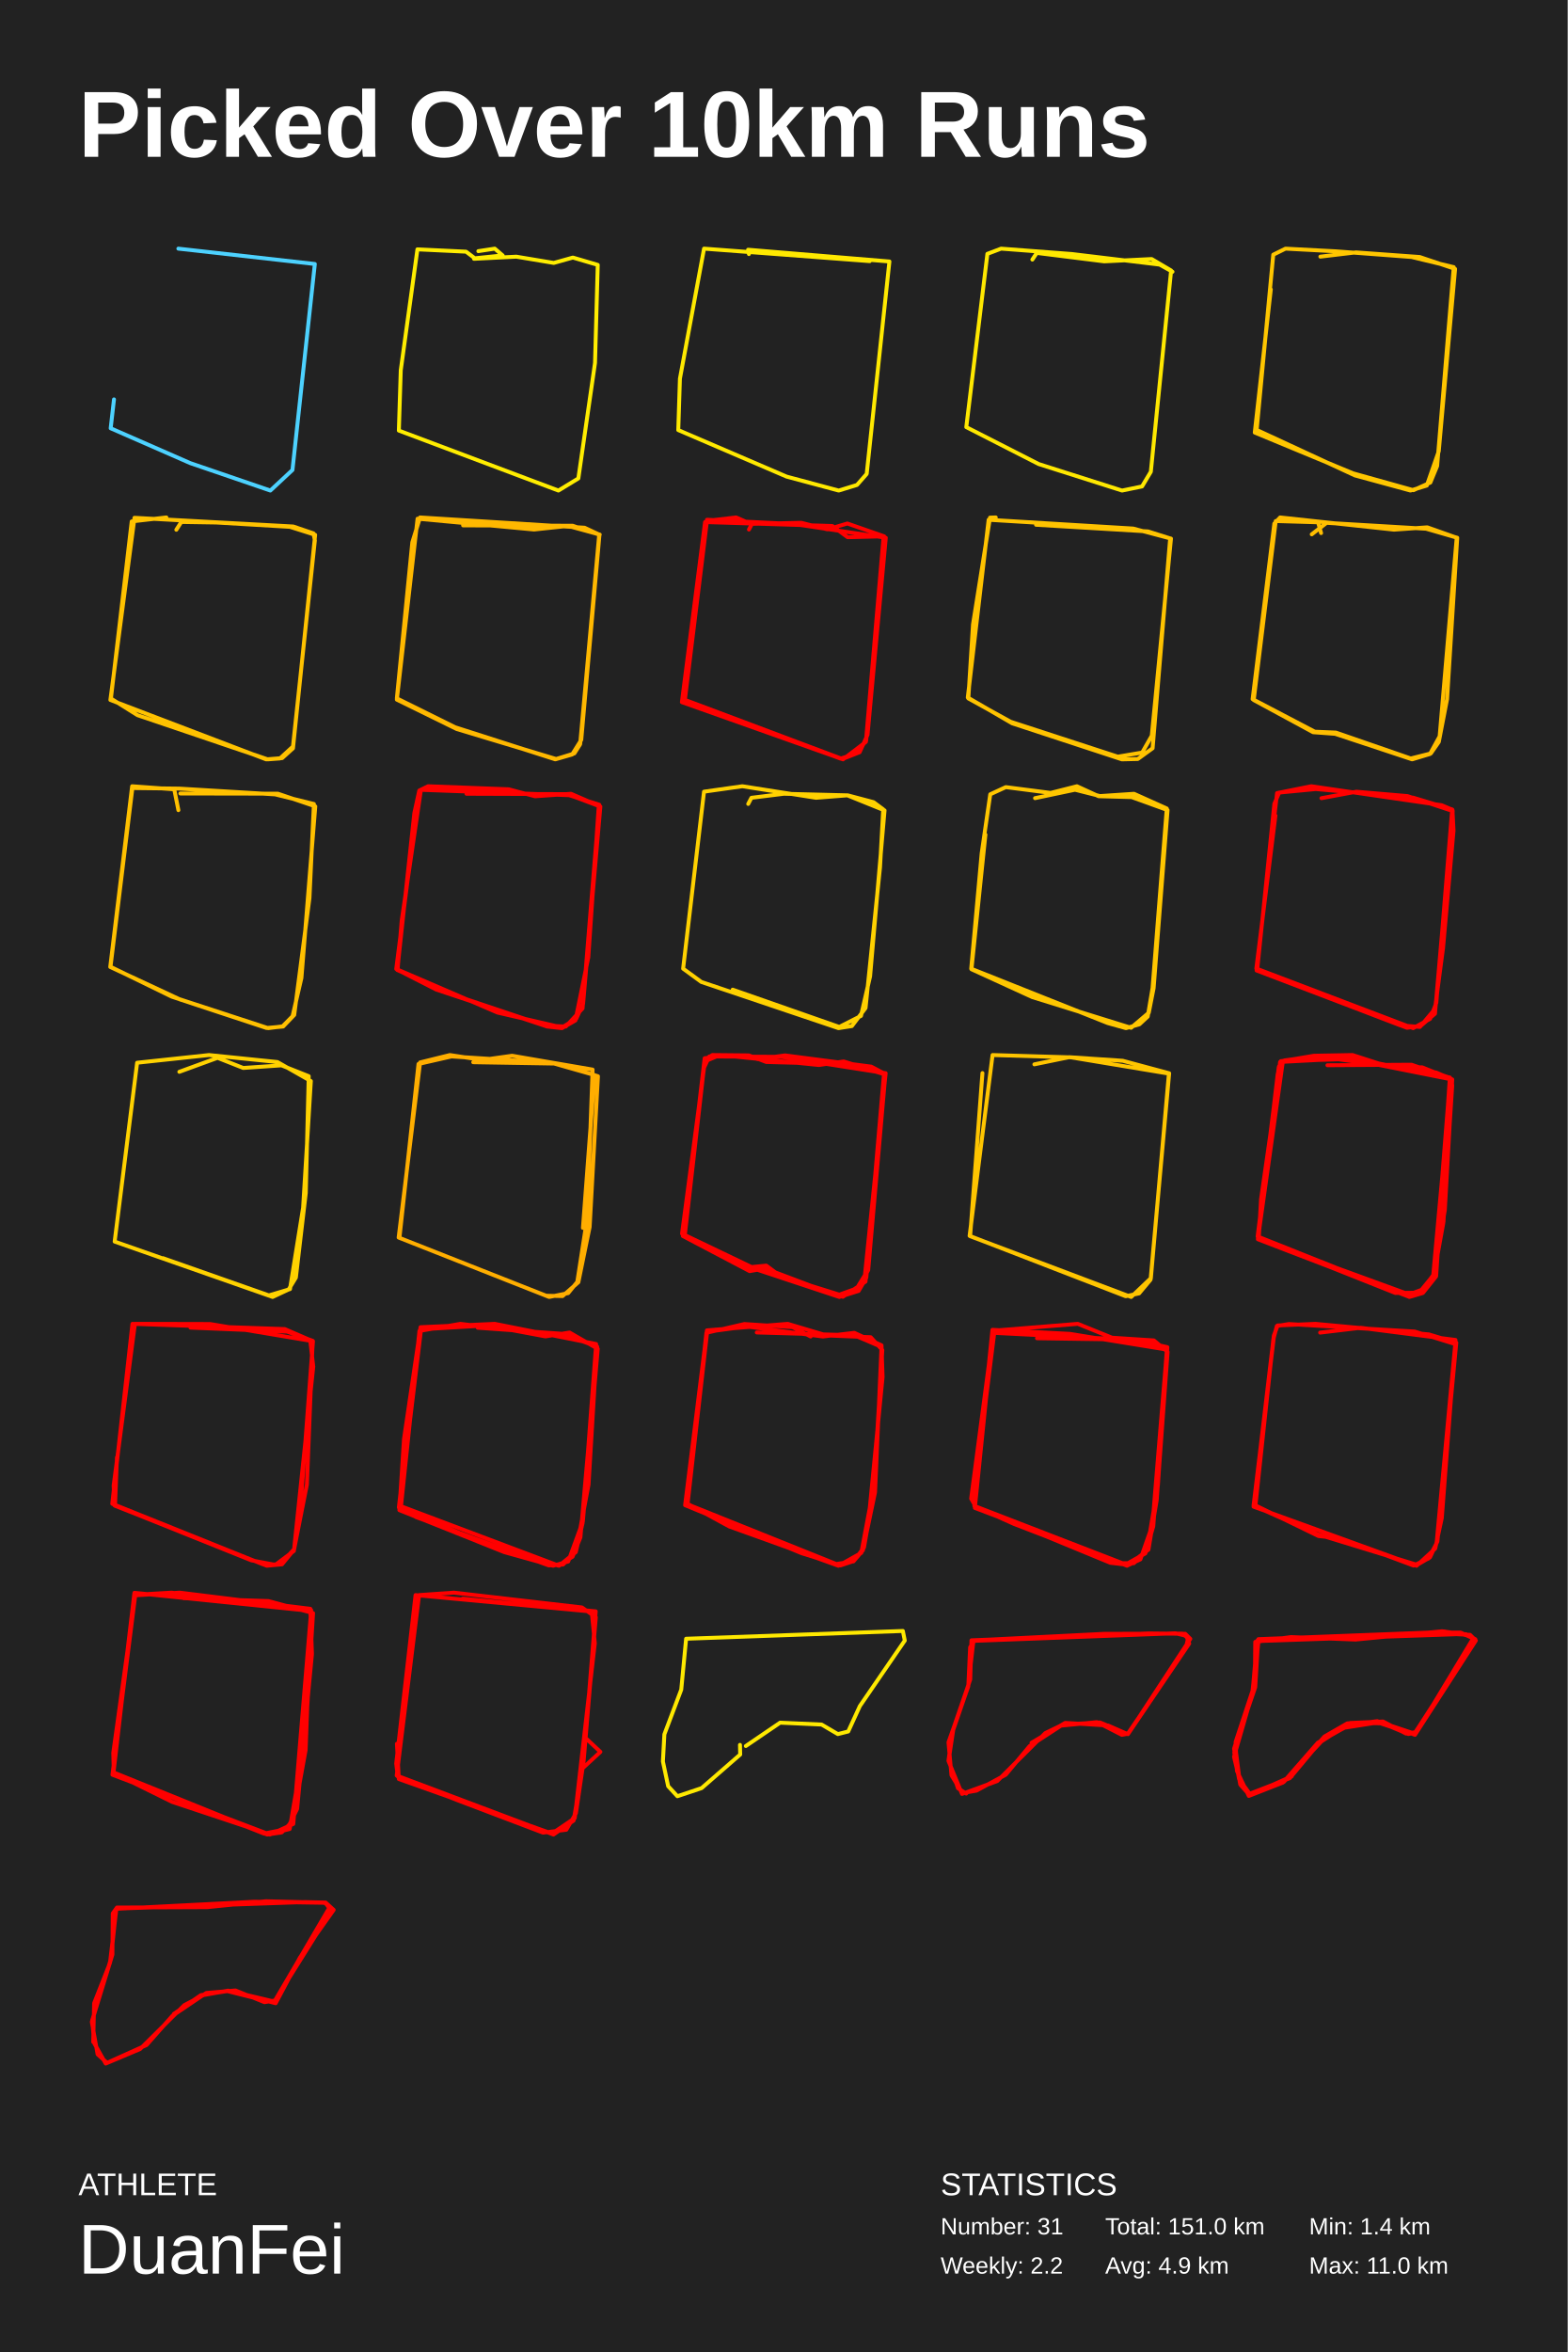
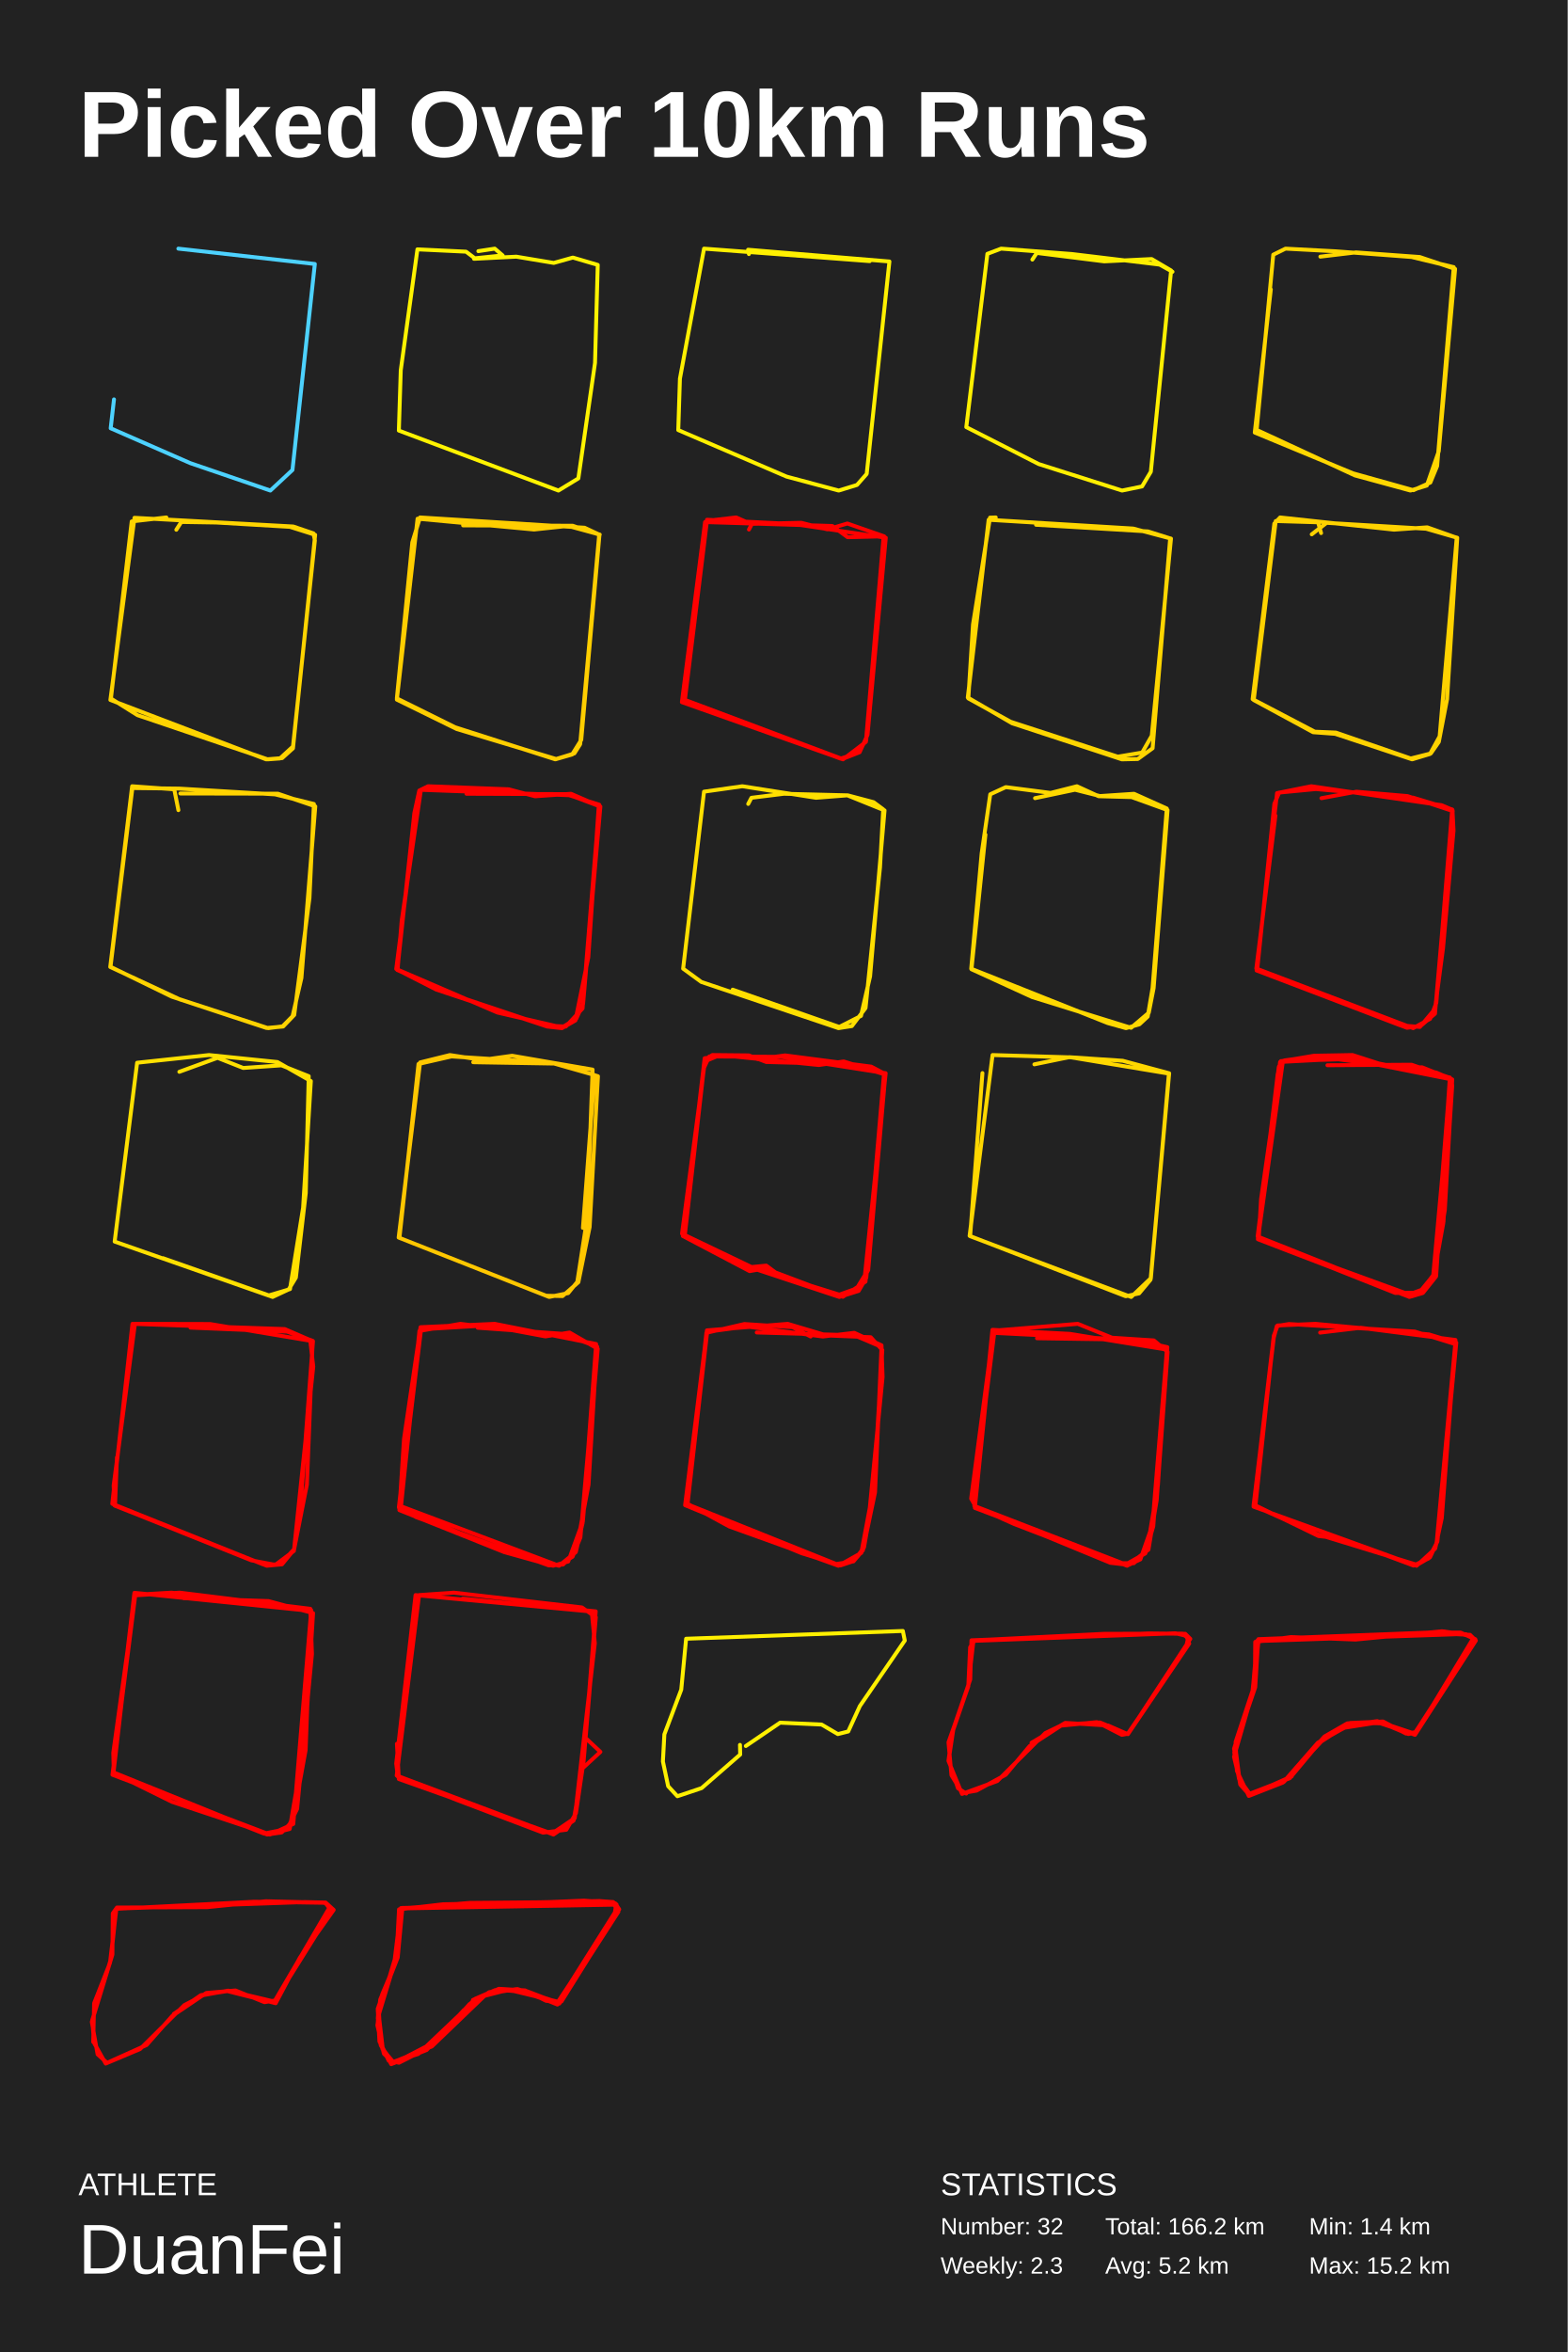
<svg xmlns="http://www.w3.org/2000/svg" baseProfile="full" height="300mm" version="1.1" viewBox="0,0,200,300" width="200mm">
  <defs />
  <rect fill="#222222" height="300" width="200" x="0" y="0" />
  <text fill="#FFFFFF" style="font-size:12px; font-family:Arial; font-weight:bold;" x="10" y="20">Picked Over 10km Runs</text>
  <text fill="#FFFFFF" style="font-size:4px; font-family:Arial" x="10" y="280">ATHLETE</text>
  <text fill="#FFFFFF" style="font-size:9px; font-family:Arial" x="10" y="290">DuanFei</text>
  <text fill="#FFFFFF" style="font-size:4px; font-family:Arial" x="120" y="280">STATISTICS</text>
-   <text fill="#FFFFFF" style="font-size:3px; font-family:Arial" x="120" y="285">Number: 31</text>
-   <text fill="#FFFFFF" style="font-size:3px; font-family:Arial" x="120" y="290">Weekly: 2.2</text>
-   <text fill="#FFFFFF" style="font-size:3px; font-family:Arial" x="141" y="285">Total: 151.0 km</text>
-   <text fill="#FFFFFF" style="font-size:3px; font-family:Arial" x="141" y="290">Avg: 4.9 km</text>
+   <text fill="#FFFFFF" style="font-size:3px; font-family:Arial" x="120" y="285">Number: 32</text>
+   <text fill="#FFFFFF" style="font-size:3px; font-family:Arial" x="120" y="290">Weekly: 2.3</text>
+   <text fill="#FFFFFF" style="font-size:3px; font-family:Arial" x="141" y="285">Total: 166.2 km</text>
+   <text fill="#FFFFFF" style="font-size:3px; font-family:Arial" x="141" y="290">Avg: 5.2 km</text>
  <text fill="#FFFFFF" style="font-size:3px; font-family:Arial" x="167" y="285">Min: 1.4 km</text>
-   <text fill="#FFFFFF" style="font-size:3px; font-family:Arial" x="167" y="290">Max: 11.0 km</text>
+   <text fill="#FFFFFF" style="font-size:3px; font-family:Arial" x="167" y="290">Max: 15.2 km</text>
  <polyline fill="none" points="22.755,31.714 40.166,33.672 37.311,59.946 34.492,62.571 24.27,59.071 14.12,54.627 14.543,50.943" stroke="#4dd2ff" stroke-linecap="round" stroke-linejoin="round" stroke-width="0.5" />
-   <polyline fill="none" points="60.469,33.012 65.872,32.739 70.647,33.536 73.087,32.853 76.259,33.787 75.91,46.289 73.784,61.023 71.24,62.571 50.884,54.92 51.128,47.223 53.254,31.805 59.459,32.101 60.574,32.944 64.129,32.58 63.118,31.714 61.027,32.033" stroke="#ffed00" stroke-linecap="round" stroke-linejoin="round" stroke-width="0.5" />
-   <polyline fill="none" points="95.546,32.407 95.44,31.853 113.469,33.354 110.57,60.447 109.333,61.855 106.999,62.571 100.354,60.793 86.531,54.857 86.743,48.298 89.819,31.714 110.959,33.308" stroke="#ffe900" stroke-linecap="round" stroke-linejoin="round" stroke-width="0.5" />
-   <polyline fill="none" points="131.706,33.109 132.265,32.263 140.872,33.337 146.924,33.04 149.408,34.503 146.819,60.172 145.699,62.046 143.146,62.571 132.51,59.189 123.275,54.48 125.968,32.377 127.718,31.714 136.743,32.4 147.938,33.749 149.583,34.663" stroke="#ffe800" stroke-linecap="round" stroke-linejoin="round" stroke-width="0.5" />
-   <polyline fill="none" points="168.447,32.735 172.996,32.191 181.122,32.781 185.637,34.301 183.553,57.557 182.025,61.936 179.941,62.571 172.857,60.643 160.321,54.835 162.439,32.486 164.002,31.714 170.426,32.055 180.08,32.781 185.463,34.074 183.345,59.44 182.477,61.55 180.323,62.526 172.614,60.371 160.078,55.175 162.127,36.91" stroke="#ffc600" stroke-linecap="round" stroke-linejoin="round" stroke-width="0.5" />
-   <polyline fill="none" points="22.494,67.571 23.131,66.577 27.585,66.647 36.988,67.201 40.205,68.217 37.377,95.448 35.998,96.695 33.948,96.857 14.081,89.282 17.156,66.046 37.412,67.155 39.993,68.033 40.17,68.933 37.377,95.217 35.715,96.742 34.16,96.857 17.545,91.222 14.151,89.097 16.803,66.508 21.222,66" stroke="#ffc200" stroke-linecap="round" stroke-linejoin="round" stroke-width="0.5" />
-   <polyline fill="none" points="59.081,67.013 73.063,67.059 76.479,68.209 74.155,94.372 72.993,96.236 70.844,96.857 58.06,92.761 50.628,89.08 52.601,69.176 53.587,66 74.577,67.312 76.444,68.186 74.014,94.924 73.274,96.098 70.95,96.811 58.271,92.991 50.628,89.241 53.27,66.161 68.132,67.542 72.464,67.082 76.514,68.186" stroke="#ffb800" stroke-linecap="round" stroke-linejoin="round" stroke-width="0.5" />
+   <polyline fill="none" points="60.469,33.012 65.872,32.739 70.647,33.536 73.087,32.853 76.259,33.787 75.91,46.289 73.784,61.023 71.24,62.571 50.884,54.92 51.128,47.223 53.254,31.805 59.459,32.101 60.574,32.944 64.129,32.58 63.118,31.714 61.027,32.033" stroke="#fff300" stroke-linecap="round" stroke-linejoin="round" stroke-width="0.5" />
+   <polyline fill="none" points="95.546,32.407 95.44,31.853 113.469,33.354 110.57,60.447 109.333,61.855 106.999,62.571 100.354,60.793 86.531,54.857 86.743,48.298 89.819,31.714 110.959,33.308" stroke="#fff000" stroke-linecap="round" stroke-linejoin="round" stroke-width="0.5" />
+   <polyline fill="none" points="131.706,33.109 132.265,32.263 140.872,33.337 146.924,33.04 149.408,34.503 146.819,60.172 145.699,62.046 143.146,62.571 132.51,59.189 123.275,54.48 125.968,32.377 127.718,31.714 136.743,32.4 147.938,33.749 149.583,34.663" stroke="#ffef00" stroke-linecap="round" stroke-linejoin="round" stroke-width="0.5" />
+   <polyline fill="none" points="168.447,32.735 172.996,32.191 181.122,32.781 185.637,34.301 183.553,57.557 182.025,61.936 179.941,62.571 172.857,60.643 160.321,54.835 162.439,32.486 164.002,31.714 170.426,32.055 180.08,32.781 185.463,34.074 183.345,59.44 182.477,61.55 180.323,62.526 172.614,60.371 160.078,55.175 162.127,36.91" stroke="#ffd700" stroke-linecap="round" stroke-linejoin="round" stroke-width="0.5" />
+   <polyline fill="none" points="22.494,67.571 23.131,66.577 27.585,66.647 36.988,67.201 40.205,68.217 37.377,95.448 35.998,96.695 33.948,96.857 14.081,89.282 17.156,66.046 37.412,67.155 39.993,68.033 40.17,68.933 37.377,95.217 35.715,96.742 34.16,96.857 17.545,91.222 14.151,89.097 16.803,66.508 21.222,66" stroke="#ffd400" stroke-linecap="round" stroke-linejoin="round" stroke-width="0.5" />
+   <polyline fill="none" points="59.081,67.013 73.063,67.059 76.479,68.209 74.155,94.372 72.993,96.236 70.844,96.857 58.06,92.761 50.628,89.08 52.601,69.176 53.587,66 74.577,67.312 76.444,68.186 74.014,94.924 73.274,96.098 70.95,96.811 58.271,92.991 50.628,89.241 53.27,66.161 68.132,67.542 72.464,67.082 76.514,68.186" stroke="#ffce00" stroke-linecap="round" stroke-linejoin="round" stroke-width="0.5" />
  <polyline fill="none" points="95.548,67.545 95.931,66.818 102.226,66.682 105.564,67.522 108.103,66.773 112.729,68.386 110.468,94.63 107.547,96.857 86.993,89.563 89.949,66.591 106.19,67.091 108.138,68.522 112.798,68.409 110.503,94.471 109.286,96.085 107.234,96.766 87.236,89.268 90.193,66.295 101.287,66.841 113.007,68.59 110.677,93.722 109.668,95.948 107.477,96.812 87.376,89.268 90.193,66.432 93.914,66 95.514,66.704" stroke="red" stroke-linecap="round" stroke-linejoin="round" stroke-width="0.5" />
-   <polyline fill="none" points="132.178,66.937 146.452,67.783 149.285,68.674 147.046,95.44 145.157,96.811 143.128,96.857 129.134,92.263 123.467,88.972 126.126,66.297 144.562,67.417 149.39,68.697 146.941,93.84 145.717,95.989 142.603,96.514 128.924,92.057 123.537,89.086 124.132,79.646 126.301,66.023 127.035,66.0" stroke="#ffc300" stroke-linecap="round" stroke-linejoin="round" stroke-width="0.5" />
-   <polyline fill="none" points="167.348,68.155 169.243,66.688 181.945,67.444 185.91,68.591 184.612,89.177 183.559,94.633 182.541,96.101 179.98,96.743 170.436,93.441 167.734,93.327 159.804,89.177 162.576,66.779 163.313,66.0 177.84,67.559 182.085,67.261 185.84,68.591 183.664,93.923 182.436,96.169 180.155,96.857 170.331,93.602 167.524,93.396 159.945,89.292 162.752,66.459 168.155,66.619 168.541,67.995" stroke="#ffbe00" stroke-linecap="round" stroke-linejoin="round" stroke-width="0.5" />
-   <polyline fill="none" points="23.007,101.21 35.45,101.233 40.223,102.85 38.455,124.745 37.324,129.619 36.051,130.912 34.213,131.143 21.911,127.124 14.098,123.313 16.891,100.517 22.865,100.586 35.097,101.325 40.046,102.549 39.48,114.56 37.536,129.457 36.122,130.935 34.001,131.12 22.936,127.471 14.063,123.336 16.856,100.286 22.229,100.678 22.759,103.335" stroke="#ffc000" stroke-linecap="round" stroke-linejoin="round" stroke-width="0.5" />
+   <polyline fill="none" points="132.178,66.937 146.452,67.783 149.285,68.674 147.046,95.44 145.157,96.811 143.128,96.857 129.134,92.263 123.467,88.972 126.126,66.297 144.562,67.417 149.39,68.697 146.941,93.84 145.717,95.989 142.603,96.514 128.924,92.057 123.537,89.086 124.132,79.646 126.301,66.023 127.035,66.0" stroke="#ffd600" stroke-linecap="round" stroke-linejoin="round" stroke-width="0.5" />
+   <polyline fill="none" points="167.348,68.155 169.243,66.688 181.945,67.444 185.91,68.591 184.612,89.177 183.559,94.633 182.541,96.101 179.98,96.743 170.436,93.441 167.734,93.327 159.804,89.177 162.576,66.779 163.313,66.0 177.84,67.559 182.085,67.261 185.84,68.591 183.664,93.923 182.436,96.169 180.155,96.857 170.331,93.602 167.524,93.396 159.945,89.292 162.752,66.459 168.155,66.619 168.541,67.995" stroke="#ffd200" stroke-linecap="round" stroke-linejoin="round" stroke-width="0.5" />
+   <polyline fill="none" points="23.007,101.21 35.45,101.233 40.223,102.85 38.455,124.745 37.324,129.619 36.051,130.912 34.213,131.143 21.911,127.124 14.098,123.313 16.891,100.517 22.865,100.586 35.097,101.325 40.046,102.549 39.48,114.56 37.536,129.457 36.122,130.935 34.001,131.12 22.936,127.471 14.063,123.336 16.856,100.286 22.229,100.678 22.759,103.335" stroke="#ffd300" stroke-linecap="round" stroke-linejoin="round" stroke-width="0.5" />
  <polyline fill="none" points="59.51,101.246 72.359,101.292 76.385,102.802 75.055,122.108 73.409,130.159 71.694,131.143 69.803,130.937 55.659,126.225 50.723,123.709 51.248,117.419 53.699,100.743 72.604,101.429 76.455,102.642 74.32,128.627 72.184,130.937 69.488,130.8 58.495,127.117 50.688,123.732 52.858,103.717 53.489,100.835 54.609,100.286 64.902,100.675 68.263,101.567 72.849,101.246 76.595,102.871 74.39,128.032 73.514,129.953 71.694,131.051 63.466,129.153 50.548,123.595 52.438,108.864" stroke="red" stroke-linecap="round" stroke-linejoin="round" stroke-width="0.5" />
-   <polyline fill="none" points="95.455,102.541 95.865,101.759 100.0,101.246 108.168,101.447 111.448,102.318 112.679,103.233 112.269,110.646 110.423,128.575 108.68,130.875 106.972,131.143 89.474,125.248 87.151,123.552 89.816,100.978 94.703,100.286 104.101,101.759 108.099,101.447 112.849,103.367 111.004,124.534 109.842,129.58 107.074,130.987 93.473,126.231" stroke="#ffd100" stroke-linecap="round" stroke-linejoin="round" stroke-width="0.5" />
-   <polyline fill="none" points="132.048,101.806 137.147,100.733 140.33,101.538 144.676,101.247 148.852,103.126 147.038,126.023 146.422,129.667 145.361,130.651 143.65,131.143 141.323,130.494 123.903,123.563 125.237,108.85 126.333,101.314 128.318,100.398 134.033,101.135 137.387,100.286 140.159,101.56 144.368,101.672 148.954,103.327 147.175,126.045 146.559,129.175 144.3,131.098 131.706,127.185 123.937,123.63 125.717,106.457" stroke="#ffc600" stroke-linecap="round" stroke-linejoin="round" stroke-width="0.5" />
+   <polyline fill="none" points="95.455,102.541 95.865,101.759 100.0,101.246 108.168,101.447 111.448,102.318 112.679,103.233 112.269,110.646 110.423,128.575 108.68,130.875 106.972,131.143 89.474,125.248 87.151,123.552 89.816,100.978 94.703,100.286 104.101,101.759 108.099,101.447 112.849,103.367 111.004,124.534 109.842,129.58 107.074,130.987 93.473,126.231" stroke="#ffdf00" stroke-linecap="round" stroke-linejoin="round" stroke-width="0.5" />
+   <polyline fill="none" points="132.048,101.806 137.147,100.733 140.33,101.538 144.676,101.247 148.852,103.126 147.038,126.023 146.422,129.667 145.361,130.651 143.65,131.143 141.323,130.494 123.903,123.563 125.237,108.85 126.333,101.314 128.318,100.398 134.033,101.135 137.387,100.286 140.159,101.56 144.368,101.672 148.954,103.327 147.175,126.045 146.559,129.175 144.3,131.098 131.706,127.185 123.937,123.63 125.717,106.457" stroke="#ffd800" stroke-linecap="round" stroke-linejoin="round" stroke-width="0.5" />
  <polyline fill="none" points="168.584,101.811 173.046,100.981 179.567,101.542 185.334,103.448 183.068,129.304 181.249,130.851 179.499,131.098 160.312,123.788 162.921,101.16 167.28,100.286 183.926,102.708 185.299,103.291 185.437,105.959 184.098,120.94 183.068,128.699 181.146,130.986 178.641,130.784 160.381,123.788 162.577,102.528 163.195,101.093 167.863,100.645 180.288,101.743 185.265,103.246 183.24,127.914 182.45,129.954 180.288,131.143 160.278,123.541 162.715,104.031" stroke="red" stroke-linecap="round" stroke-linejoin="round" stroke-width="0.5" />
-   <polyline fill="none" points="22.88,136.71 27.757,134.928 31.03,136.22 35.907,135.886 39.385,137.267 39.01,152.173 37.748,162.956 36.827,164.471 34.781,165.429 14.628,158.366 17.493,135.552 26.665,134.571 35.395,135.463 39.658,137.891 38.669,154.044 36.998,164.426 34.304,165.228 20.8,160.483" stroke="#ffd200" stroke-linecap="round" stroke-linejoin="round" stroke-width="0.5" />
-   <polyline fill="none" points="60.372,135.488 71.22,135.667 76.286,137.277 75.225,156.507 73.787,163.55 71.768,165.317 69.68,165.272 50.857,157.849 53.595,135.511 57.394,134.571 61.501,135.198 65.334,134.661 75.601,136.427 74.917,155.322 73.65,163.506 72.487,164.937 70.057,165.429 50.96,157.893 53.39,135.712 57.599,134.75 70.331,135.555 75.841,137.121 74.369,156.619" stroke="#ffae00" stroke-linecap="round" stroke-linejoin="round" stroke-width="0.5" />
+   <polyline fill="none" points="22.88,136.71 27.757,134.928 31.03,136.22 35.907,135.886 39.385,137.267 39.01,152.173 37.748,162.956 36.827,164.471 34.781,165.429 14.628,158.366 17.493,135.552 26.665,134.571 35.395,135.463 39.658,137.891 38.669,154.044 36.998,164.426 34.304,165.228 20.8,160.483" stroke="#ffe000" stroke-linecap="round" stroke-linejoin="round" stroke-width="0.5" />
+   <polyline fill="none" points="60.372,135.488 71.22,135.667 76.286,137.277 75.225,156.507 73.787,163.55 71.768,165.317 69.68,165.272 50.857,157.849 53.595,135.511 57.394,134.571 61.501,135.198 65.334,134.661 75.601,136.427 74.917,155.322 73.65,163.506 72.487,164.937 70.057,165.429 50.96,157.893 53.39,135.712 57.599,134.75 70.331,135.555 75.841,137.121 74.369,156.619" stroke="#ffc700" stroke-linecap="round" stroke-linejoin="round" stroke-width="0.5" />
  <polyline fill="none" points="96.644,135.094 100.157,134.617 111.146,136.048 112.781,136.912 110.52,162.975 109.547,164.656 107.077,165.429 95.635,161.634 87.358,157.635 89.897,135.389 91.845,134.571 104.469,135.844 107.634,135.389 112.955,137.026 110.764,161.998 109.373,164.633 107.112,165.383 97.583,161.793 95.635,162.134 87.115,157.658 89.932,135.23 90.871,134.571 95.531,134.617 97.757,135.458 108.712,135.753 112.955,137.071 110.416,163.475 107.529,165.406 99.565,162.77 97.757,161.43 95.879,161.611 87.01,157.362 89.827,136.162 90.488,134.753 99.635,134.799 112.99,136.889 110.346,162.634 109.303,164.338 107.077,165.133 95.914,161.657 87.219,157.567 89.897,134.98 91.149,134.799" stroke="red" stroke-linecap="round" stroke-linejoin="round" stroke-width="0.5" />
-   <polyline fill="none" points="131.964,135.757 136.394,134.845 143.23,135.301 149.16,136.896 146.788,163.218 145.323,164.973 143.614,165.337 123.697,157.635 126.627,134.571 136.638,134.868 149.125,136.942 146.823,163.036 144.312,165.429 123.767,157.68 125.336,136.873" stroke="#ffc500" stroke-linecap="round" stroke-linejoin="round" stroke-width="0.5" />
+   <polyline fill="none" points="131.964,135.757 136.394,134.845 143.23,135.301 149.16,136.896 146.788,163.218 145.323,164.973 143.614,165.337 123.697,157.635 126.627,134.571 136.638,134.868 149.125,136.942 146.823,163.036 144.312,165.429 123.767,157.68 125.336,136.873" stroke="#ffd700" stroke-linecap="round" stroke-linejoin="round" stroke-width="0.5" />
  <polyline fill="none" points="169.349,135.872 180.076,135.806 185.002,137.481 183.011,162.475 181.932,164.327 179.874,165.142 160.476,158.067 163.31,135.453 170.462,135.078 183.214,136.798 185.103,137.613 185.272,138.429 184.125,156.039 182.91,162.718 181.797,164.437 180.515,165.142 177.85,164.745 160.578,158.111 160.881,152.954 163.411,135.343 172.115,135.078 185.069,137.657 184.158,155.819 182.876,162.652 181.055,164.878 178.019,164.922 160.51,157.957 163.007,136.974 163.715,135.299 172.452,134.968 184.968,137.437 183.214,162.806 181.527,164.922 179.806,165.429 160.443,157.715 163.142,136.092 163.715,135.321 167.628,134.66 172.554,134.571 177.479,136.158 181.426,136.136 185.272,137.679 184.327,154.342 182.944,162.497 181.223,164.856 179.064,165.142 160.544,157.759 163.175,136.004 163.884,135.255 167.763,134.726 182.067,136.511 185.137,137.657 182.843,162.696 181.932,164.305 179.672,165.142 160.476,158.045 163.648,135.497" stroke="red" stroke-linecap="round" stroke-linejoin="round" stroke-width="0.5" />
  <polyline fill="none" points="24.303,169.341 36.613,169.848 39.894,171.023 39.153,189.367 37.53,197.594 35.731,199.553 33.545,199.53 14.322,191.81 16.896,168.857 36.331,169.525 39.576,170.931 39.964,174.319 37.495,197.825 35.132,199.599 32.063,199.023 14.604,192.018 14.498,189.483 17.214,168.857 26.808,168.88 39.929,171.07 38.201,193.93 37.495,197.686 35.978,199.53 34.038,199.714 14.674,192.064 14.921,185.888" stroke="red" stroke-linecap="round" stroke-linejoin="round" stroke-width="0.5" />
  <polyline fill="none" points="60.944,169.354 72.319,170.167 76.157,171.726 75.085,189.369 73.494,197.839 71.835,199.556 70.002,199.669 53.061,193.502 50.986,192.102 53.718,169.557 62.085,169.06 69.587,170.461 72.664,169.964 76.26,172.042 74.359,194.067 72.492,199.172 70.555,199.714 64.332,197.975 50.952,192.621 51.54,183.541 53.649,169.286 63.122,168.857 76.053,171.432 74.324,194.27 73.46,197.975 71.316,199.714 51.159,192.124 53.51,169.761 58.731,168.857 72.803,170.529 76.191,171.771 74.047,196.1 73.045,198.562 71.212,199.692 63.606,197.614 50.883,192.283 52.542,177.871" stroke="red" stroke-linecap="round" stroke-linejoin="round" stroke-width="0.5" />
  <polyline fill="none" points="96.546,169.958 108.989,170.317 112.46,171.799 111.635,190.35 110.089,197.738 108.885,199.153 106.686,199.49 87.712,191.877 90.221,169.868 95.239,169.194 104.967,170.474 108.989,170.003 112.46,171.597 112.598,175.64 110.776,194.257 110.226,197.379 108.92,199.108 107.236,199.669 102.286,198.12 87.402,191.989 90.186,169.688 100.498,168.857 105.483,170.339 111.085,170.564 112.563,172.203 111.498,189.496 109.882,198.075 106.961,199.714 93.039,194.706 87.677,191.787 90.118,170.003 94.964,168.88 101.117,169.284 103.42,170.474" stroke="red" stroke-linecap="round" stroke-linejoin="round" stroke-width="0.5" />
  <polyline fill="none" points="132.296,170.696 144.762,170.88 148.926,171.835 147.723,189.442 146.32,197.78 144.653,199.388 142.328,199.385 129.376,194.386 124.496,192.2 123.895,191.149 126.691,170.003 143.525,170.852 148.864,172.12 147.13,194.682 146.118,198.14 143.62,199.546 124.299,192.082 126.611,169.621 136.503,170.136 148.875,172.146 147.019,194.529 145.487,198.897 143.987,199.61 141.643,199.334 124.381,192.218 124.201,191.105 126.881,169.716 137.499,168.857 141.875,170.627 147.209,170.973 148.962,172.435 147.57,191.346 146.516,197.661 143.794,199.714 124.368,192.338 126.495,171.554" stroke="red" stroke-linecap="round" stroke-linejoin="round" stroke-width="0.5" />
  <polyline fill="none" points="168.417,169.976 173.591,169.36 185.687,170.913 183.939,193.639 183.1,197.522 180.723,199.714 159.923,192.177 162.509,170.365 162.999,169.063 167.823,168.857 182.296,170.205 185.792,171.255 183.38,196.608 182.436,198.641 180.793,199.6 168.068,195.695 159.923,192.04 162.509,170.616 162.894,169.131 164.432,168.88 180.478,169.839 185.652,171.438 183.275,196.837 182.261,198.778 180.338,199.691 171.004,196.22 168.208,195.923 160.167,192.017 162.44,170.867" stroke="red" stroke-linecap="round" stroke-linejoin="round" stroke-width="0.5" />
  <polyline fill="none" points="23.426,203.853 34.26,204.22 39.941,205.754 38.819,223.829 37.346,232.259 35.943,233.725 34.085,234.0 14.485,226.074 17.115,203.418 21.884,203.143 39.66,205.365 38.994,223.211 37.311,232.465 35.733,233.771 33.699,233.885 14.38,226.257 17.15,203.166 39.695,205.365 38.608,223.646 36.96,233.29 34.331,233.954 21.954,229.831 14.52,226.166 14.45,223.577 17.29,203.189 39.695,205.48 37.416,232.648 34.436,234.0 14.345,226.372 17.255,203.486 22.935,203.143 39.59,205.205 39.8,210.978 37.907,230.724 36.645,233.29 34.085,233.794" stroke="red" stroke-linecap="round" stroke-linejoin="round" stroke-width="0.5" />
  <polyline fill="none" points="59.024,203.909 76,205.529 74.695,221.672 76.597,223.453 74.315,225.559 73.183,232.213 70.61,234.0 50.608,226.474 53.467,203.454 57.905,203.143 74.239,205.031 76.014,206.279 74.461,224.613 73.477,231.274 72.247,233.385 69.279,233.758 58.36,229.62 50.751,226.607 50.546,224.949 53.013,203.456 75.49,205.557 75.885,209.611 73.326,231.901 70.421,233.872 50.879,226.919 50.638,222.416" stroke="red" stroke-linecap="round" stroke-linejoin="round" stroke-width="0.5" />
-   <polyline fill="none" points="95.15,222.706 99.523,219.729 104.817,219.968 106.89,221.185 108.211,220.853 109.697,217.611 115.429,209.253 115.184,208.032 87.532,209.023 86.912,215.51 84.757,221.219 84.571,224.675 85.241,227.833 86.419,229.111 89.509,228.075 94.431,223.792 94.403,222.56" stroke="#ffe900" stroke-linecap="round" stroke-linejoin="round" stroke-width="0.5" />
+   <polyline fill="none" points="95.15,222.706 99.523,219.729 104.817,219.968 106.89,221.185 108.211,220.853 109.697,217.611 115.429,209.253 115.184,208.032 87.532,209.023 86.912,215.51 84.757,221.219 84.571,224.675 85.241,227.833 86.419,229.111 89.509,228.075 94.431,223.792 94.403,222.56" stroke="#fff000" stroke-linecap="round" stroke-linejoin="round" stroke-width="0.5" />
  <polyline fill="none" points="131.597,222.29 135.892,219.755 141.363,220.09 143.85,221.18 151.268,210.302 151.568,208.947 150.836,208.37 140.864,208.396 124.195,209.235 123.504,215.176 121.004,222.234 121.385,226.437 122.776,228.712 124.579,228.396 128.303,226.371 131.345,222.724 135.366,220.106 139.949,219.66 143.117,221.282 143.943,221.133 151.716,209.642 151.346,208.657 149.971,208.326 124.311,209.291 123.766,210.097 123.536,215.067 121.48,221.034 121.0,224.6 122.73,228.817 127.23,227.173 133.356,221.055 135.62,219.96 140.336,219.702 143.897,221.196 151.857,209.037 151.208,208.393 146.53,208.344 123.936,209.222 123.779,214.224 121.645,220.432 121.025,224.536 122.212,228.089 123.272,228.773" stroke="red" stroke-linecap="round" stroke-linejoin="round" stroke-width="0.5" />
  <polyline fill="none" points="168.186,222.373 172.236,219.767 176.445,219.579 179.366,221.117 180.732,220.922 187.94,208.977 186.347,208.237 182.683,208.218 160.537,209.076 159.746,216.06 157.429,224.081 158.211,227.366 159.329,228.833 164.549,226.811 168.757,221.769 170.818,220.484 176.059,219.658 180.444,221.119 188.241,209.309 187.543,208.557 183.973,208.068 172.924,209.127 164.692,208.809 160.137,209.428 160.091,214.836 157.433,223.048 158.227,227.63 159.466,229.021 163.792,227.285 168.969,221.494 171.883,219.818 175.561,219.633 180.393,221.22 188.216,209.083 187.035,208.445 182.337,208.266 160.371,209.285 159.821,215.591 157.461,223.538 158.07,226.901 159.536,228.941 163.912,227.146 168.953,221.717 172.719,219.76 176.473,219.812 180.519,221.282 188.286,209.251 187.543,208.525 183.368,208.334 160.551,209.308 159.955,215.171 157.632,222.198 157.802,225.884 159.319,229.075 163.687,227.363 168.129,222.28 172.139,220.015 175.711,219.531 179.657,221.179 180.56,221.017 187.979,209.68 187.726,208.745 186.446,208.424 160.505,209.319 160.138,215.209 157.583,222.698 158.162,227.19 159.449,228.957 164.803,226.569" stroke="red" stroke-linecap="round" stroke-linejoin="round" stroke-width="0.5" />
  <polyline fill="none" points="22.17,256.879 25.628,254.482 29,253.965 35.171,255.516 38.26,249.698 42.571,243.608 41.542,242.671 38.9,242.61 14.828,243.447 14.147,249.874 11.765,257.675 12.009,260.586 13.484,263.209 17.872,261.36 23.506,255.762 25.956,254.478 29.112,253.907 34.999,255.303 42.255,243.695 41.5,242.688 33.926,242.506 26.43,243.261 14.919,243.309 14.384,244.055 14.341,249.31 11.714,257.89 12.451,262.032 13.655,263.117 18.692,260.85 21.982,257.129 26.314,254.204 30.038,253.885 33.74,255.382 35.085,255.16 42.095,243.198 41.398,242.702 32.436,242.568 14.847,243.471 14.031,250.378 12.009,255.51 11.891,260.452" stroke="red" stroke-linecap="round" stroke-linejoin="round" stroke-width="0.5" />
+   <polyline fill="none" points="60.335,255.094 63.646,253.673 66.987,253.876 69.672,255.207 71.485,255.338 78.893,243.851 78.65,242.91 74.959,242.475 51.148,243.377 50.332,250.644 48.506,255.044 48.205,257.796 48.81,261.3 50.094,263.023 54.176,261.574 61.54,254.61 64.608,253.729 71.19,255.325 78.836,243.751 78.206,242.697 74.498,242.428 51.349,243.39 50.518,250.162 48.228,256.17 48.849,261.454 50.289,263.146 55.695,260.348 59.902,255.625 62.361,254.191 66.018,253.705 71.161,255.386 79.0,243.539 78.494,242.773 77.088,242.598 51.148,243.436 50.281,250.543 48.195,257.4 48.618,260.79 49.905,263.286 54.432,261.48 59.171,256.395 62.411,254.101 65.718,253.757 71.146,255.508 78.812,243.347 78.234,242.609 76.449,242.477 56.517,242.892 50.906,243.541 50.615,249.043 48.207,257.18 48.78,261.339 50.006,263.094 55.087,261.032 61.805,254.58 64.574,253.866 67.266,254.141 71.113,255.684 78.935,243.644 78.561,242.846 77.284,242.558 59.928,242.717 51.272,243.42 50.588,250.043 48.759,254.378 48.143,258.321 48.972,261.952 50.206,263.139 54.803,261.024 60.59,254.963 63.162,253.845 67.277,254.003 71.362,255.558 78.34,244.649 78.607,242.882 51.319,243.357 50.467,250.045 48.305,255.887 48.571,260.868 49.885,263.081 53.362,261.987 60.323,255.371 62.27,254.295 65.777,253.726 70.764,255.492 71.632,255.288 78.78,243.85 78.626,242.94 51.329,243.419 50.741,249.679 48.189,256.218 48.405,260.391 49.592,262.846 50.901,263.104 54.572,261.246 60.699,255.541" stroke="red" stroke-linecap="round" stroke-linejoin="round" stroke-width="0.5" />
</svg>
